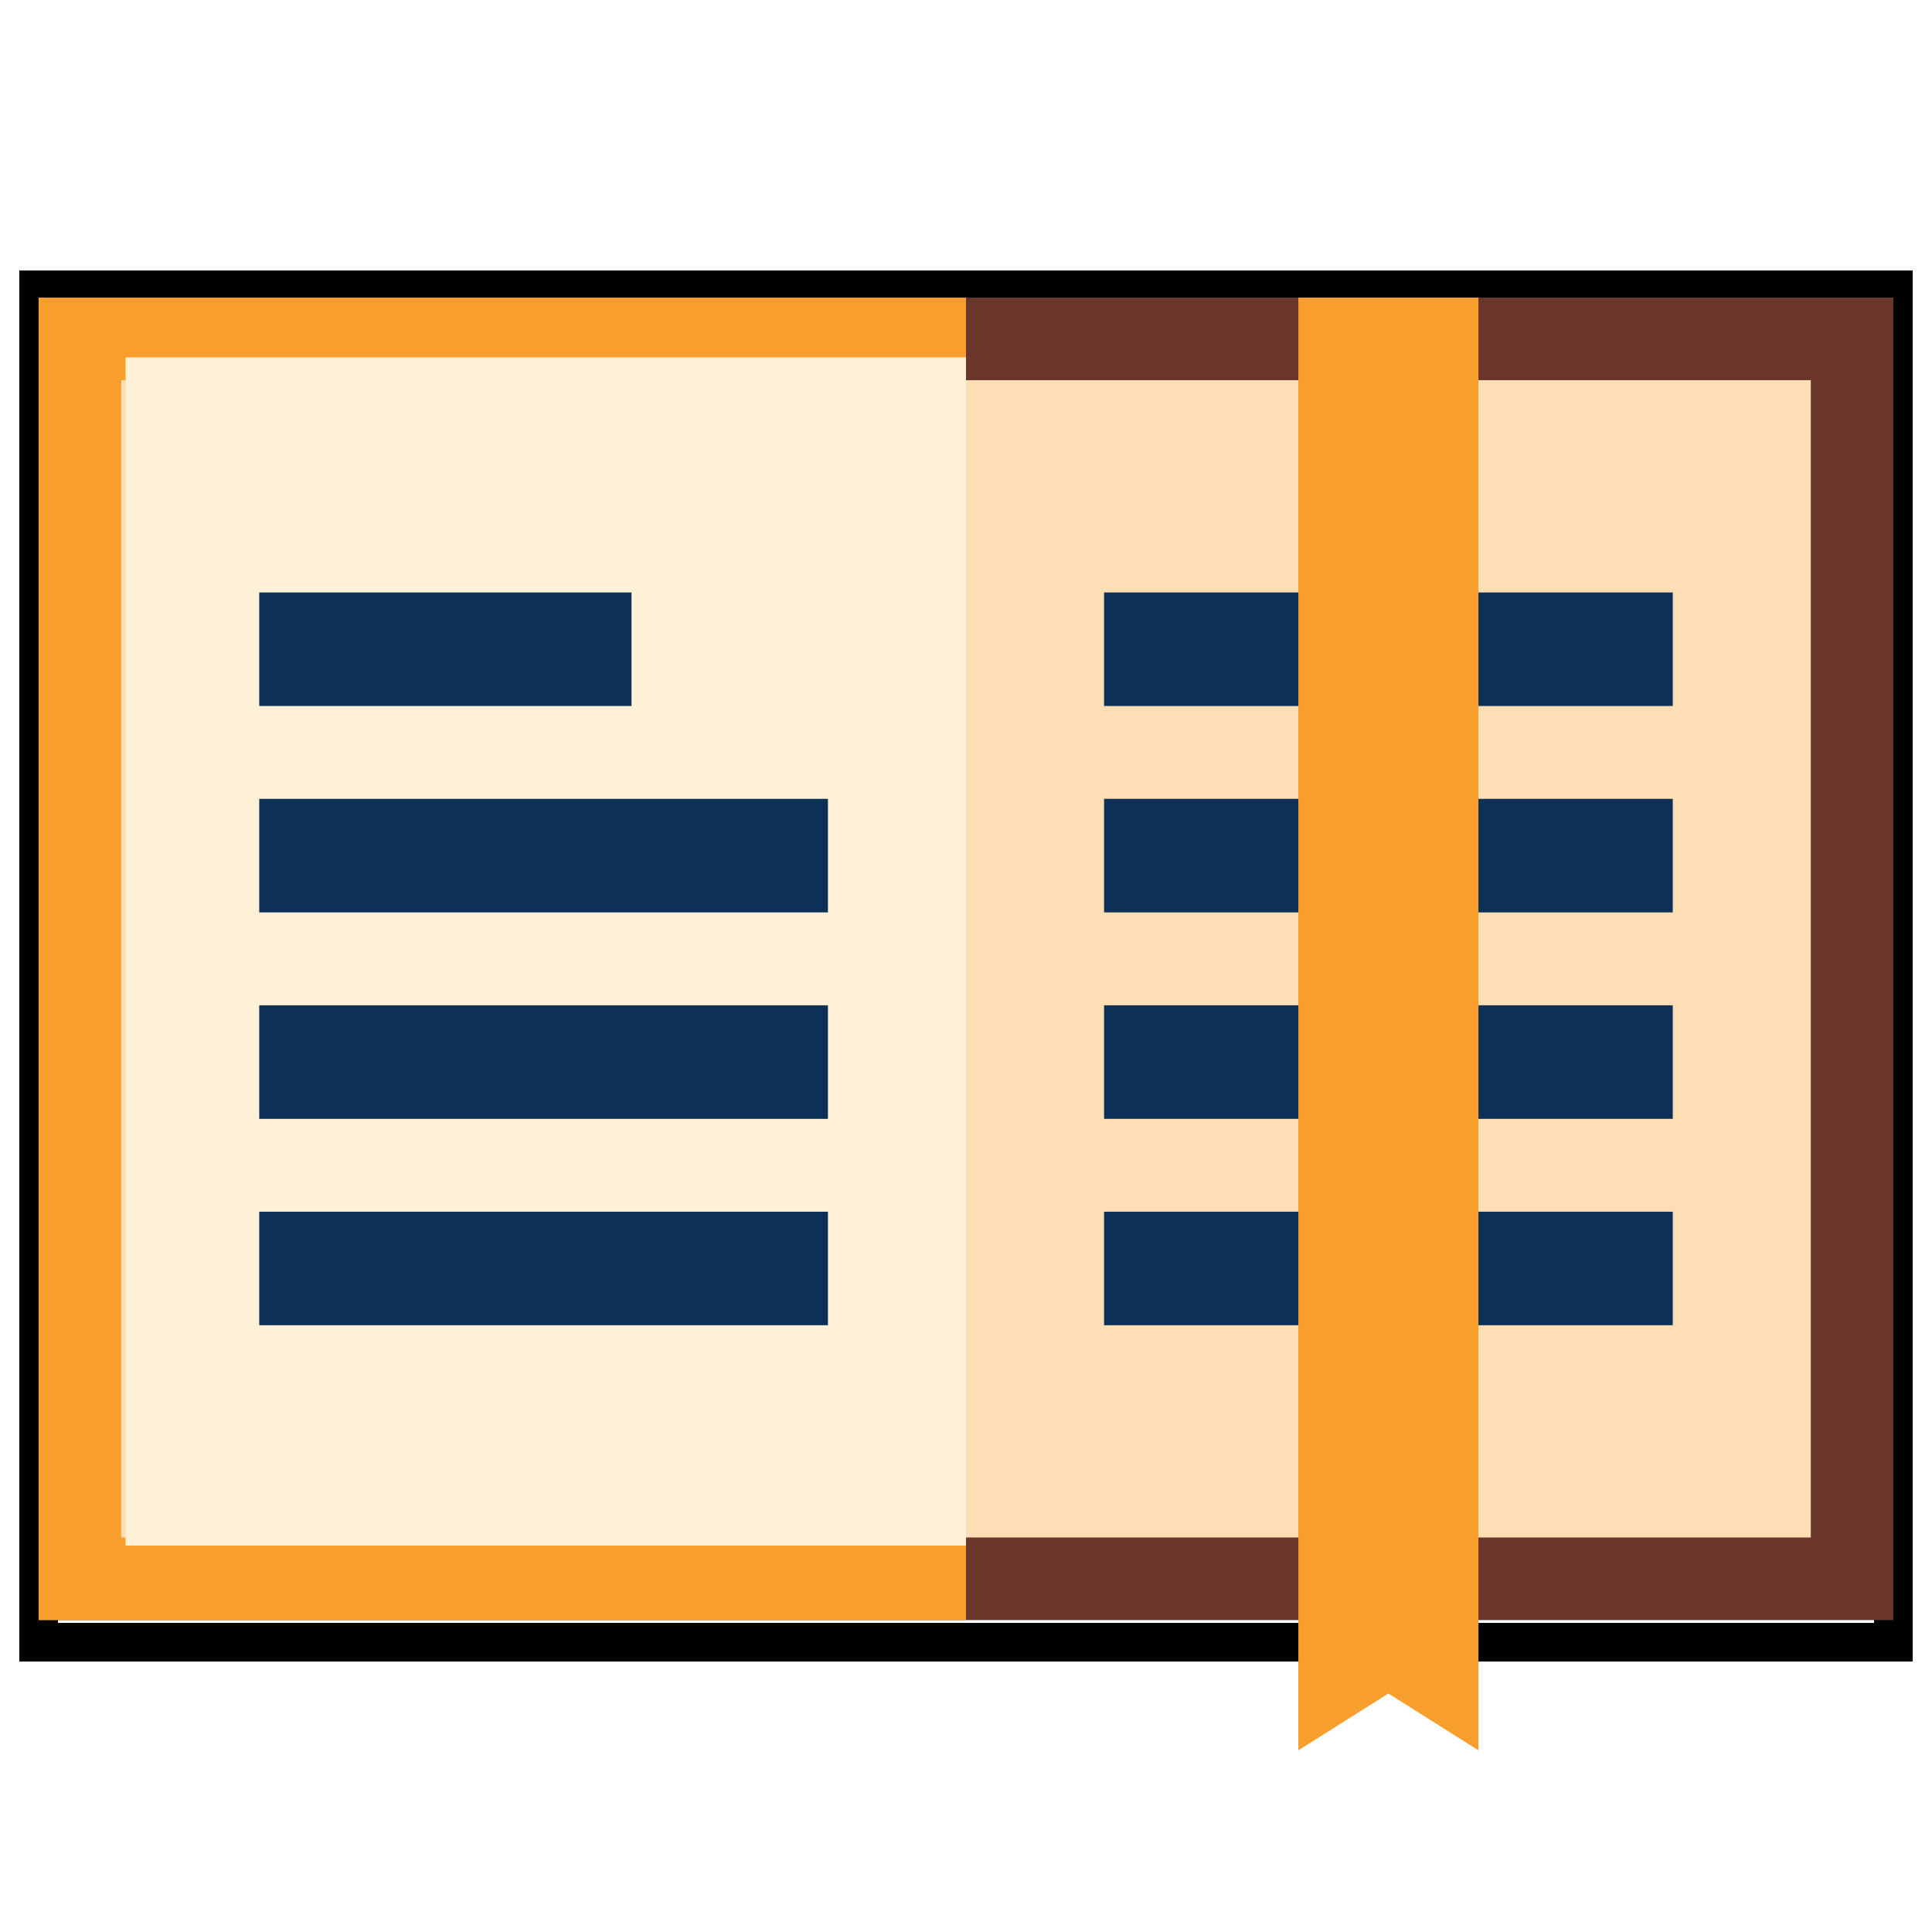
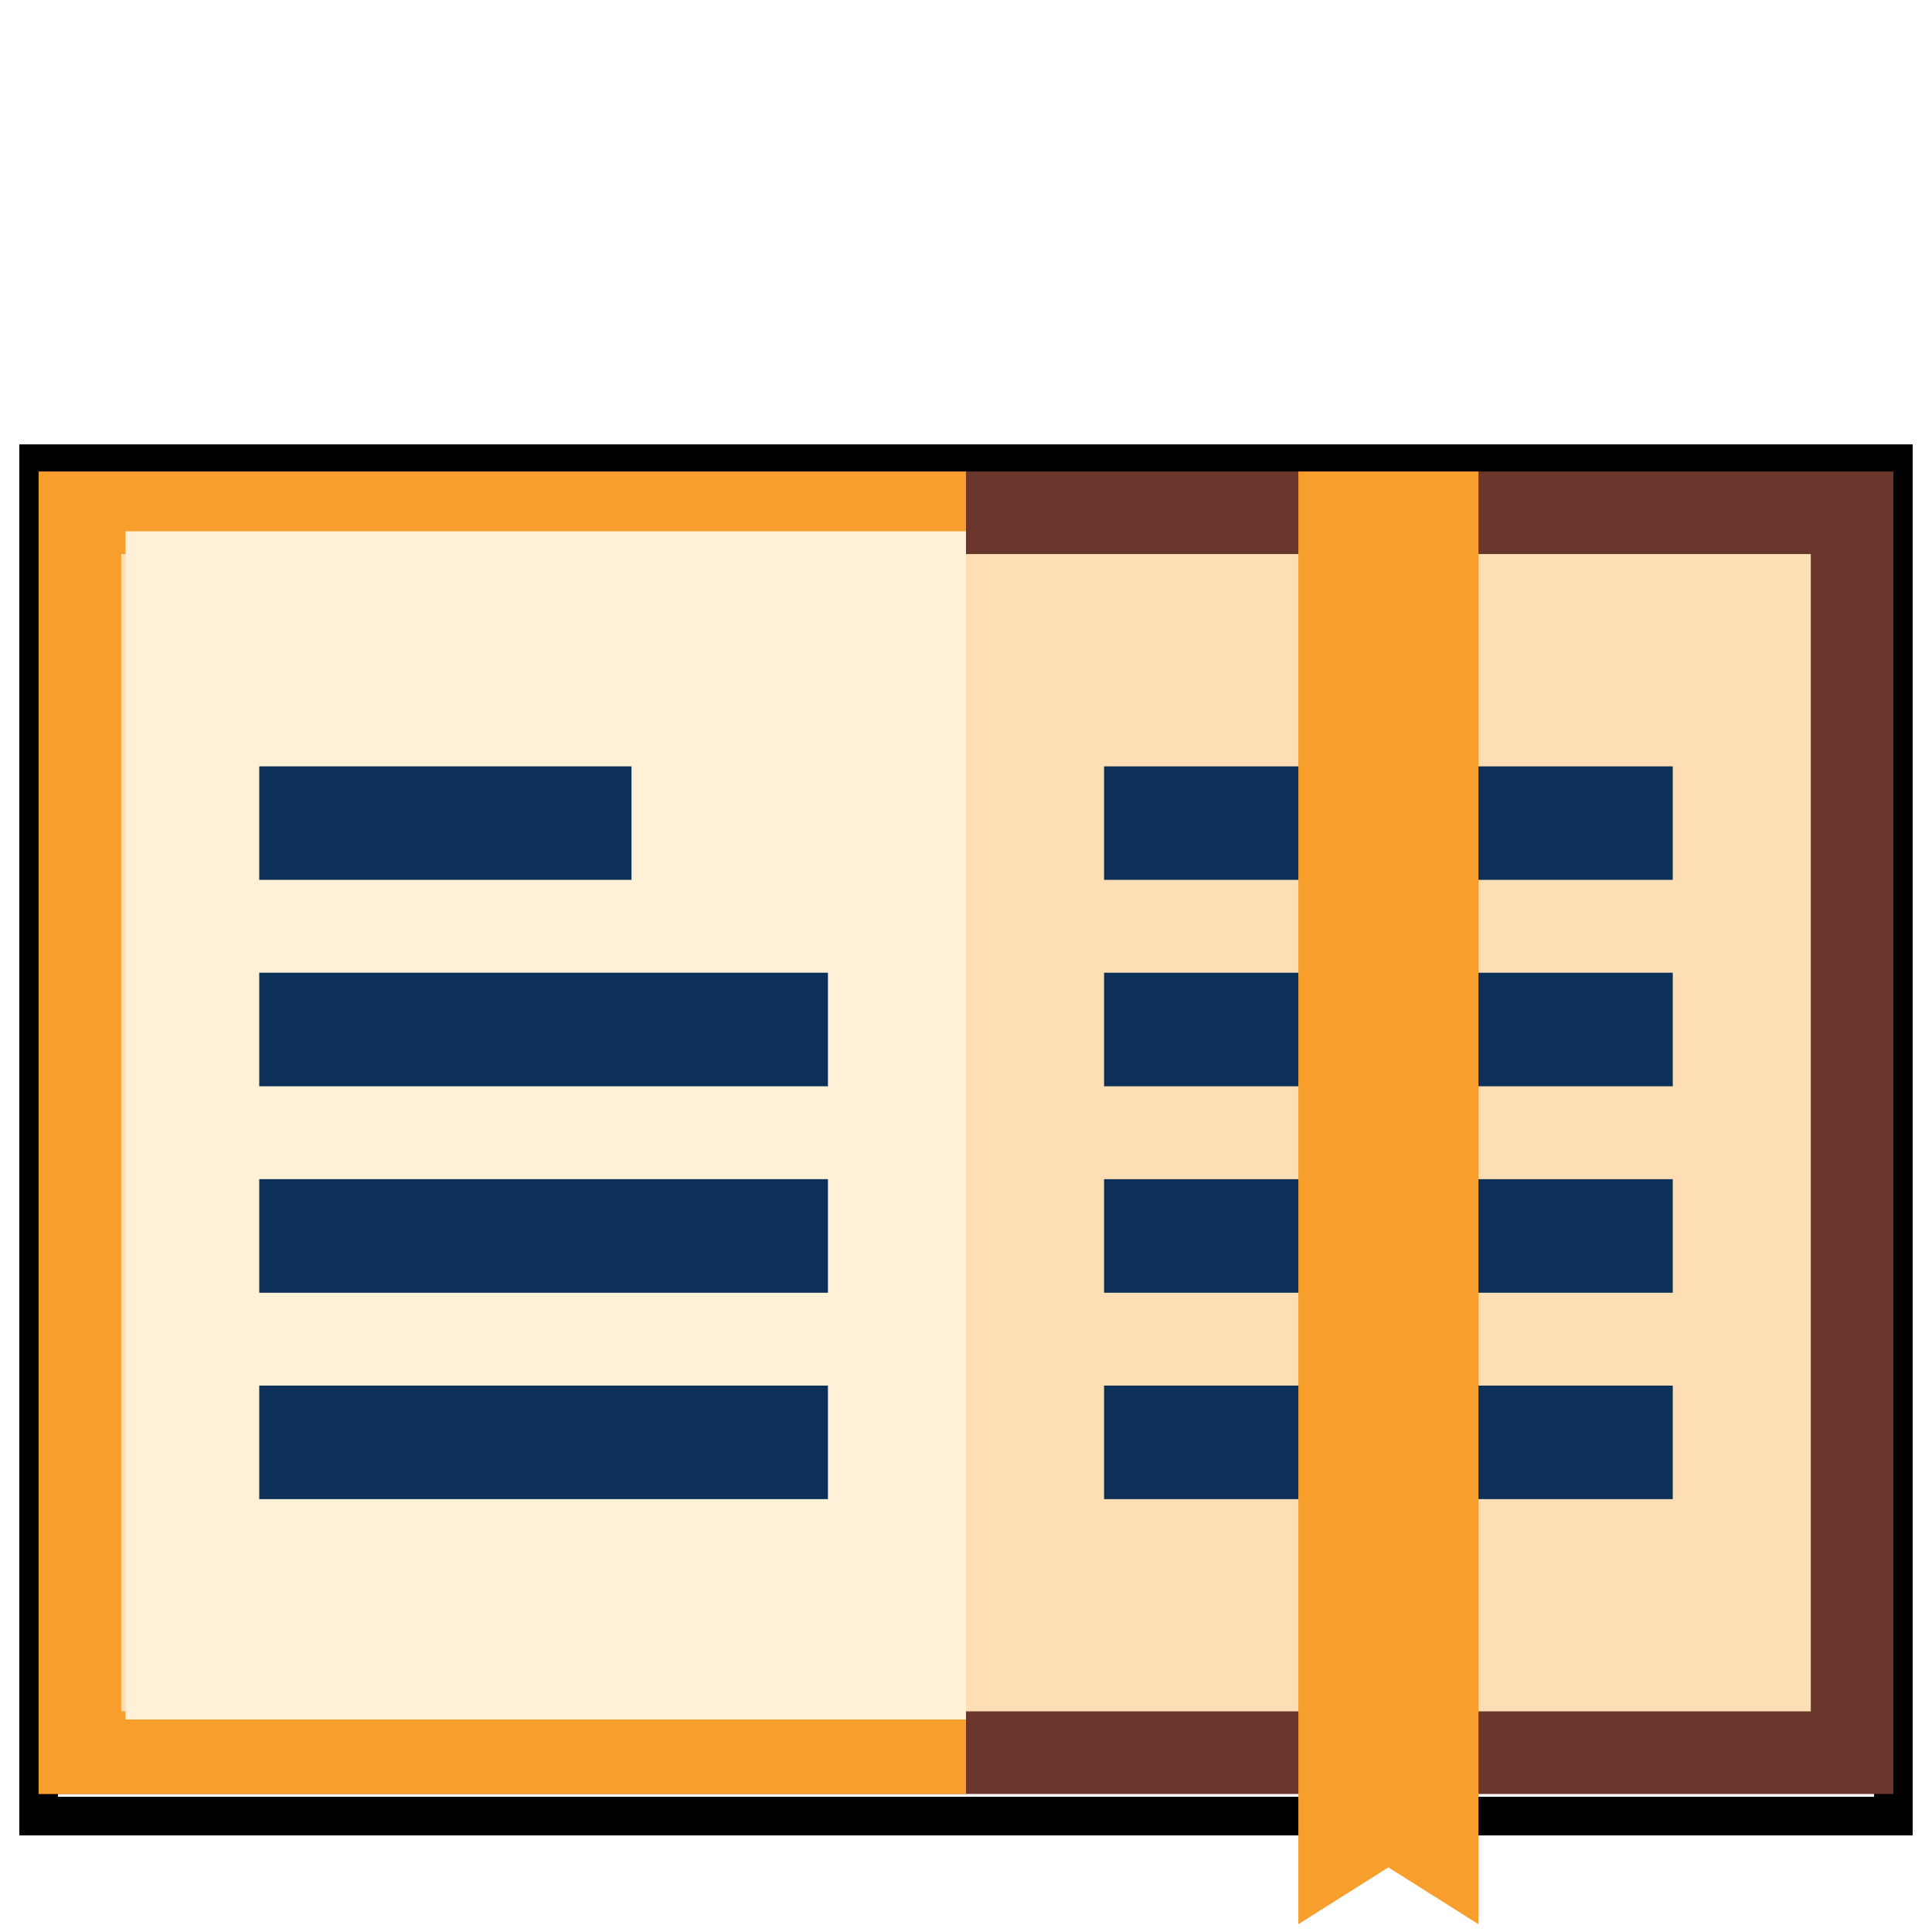
- <svg xmlns="http://www.w3.org/2000/svg" width="50" height="50" viewBox="0 4 50 37" fill="none">
+ <svg xmlns="http://www.w3.org/2000/svg" width="50" height="50" viewBox="0 0 50 36" fill="none">
  <rect x="1" y="5" width="48" height="35" stroke="black" />
  <path d="M49 5.203H1V39.428H49V5.203Z" fill="#6A362C" />
  <path d="M25 5.203H1V39.428H25V5.203Z" fill="#F79E2D" />
  <path d="M46.863 7.339H3.137V37.29H46.863V7.339Z" fill="#FEDFB5" />
  <path d="M25 6.75H3.25V37.5H25V6.75Z" fill="#FFF1D8" />
  <path d="M16.343 12.833H6.709V15.771H16.343V12.833Z" fill="#0C3057" />
  <path d="M21.427 18.174H6.709V21.113H21.427V18.174Z" fill="#0C3057" />
  <path d="M21.427 23.517H6.709V26.456H21.427V23.517Z" fill="#0C3057" />
  <path d="M21.427 28.859H6.709V31.797H21.427V28.859Z" fill="#0C3057" />
  <path d="M43.291 12.833H28.573V15.771H43.291V12.833Z" fill="#0C3057" />
  <path d="M43.291 18.174H28.573V21.113H43.291V18.174Z" fill="#0C3057" />
  <path d="M43.291 23.517H28.573V26.456H43.291V23.517Z" fill="#0C3057" />
  <path d="M43.291 28.859H28.573V31.797H43.291V28.859Z" fill="#0C3057" />
  <path d="M38.262 42.798L35.931 41.328L33.601 42.798V5.203H38.262V42.798Z" fill="#F79E2D" />
</svg>
